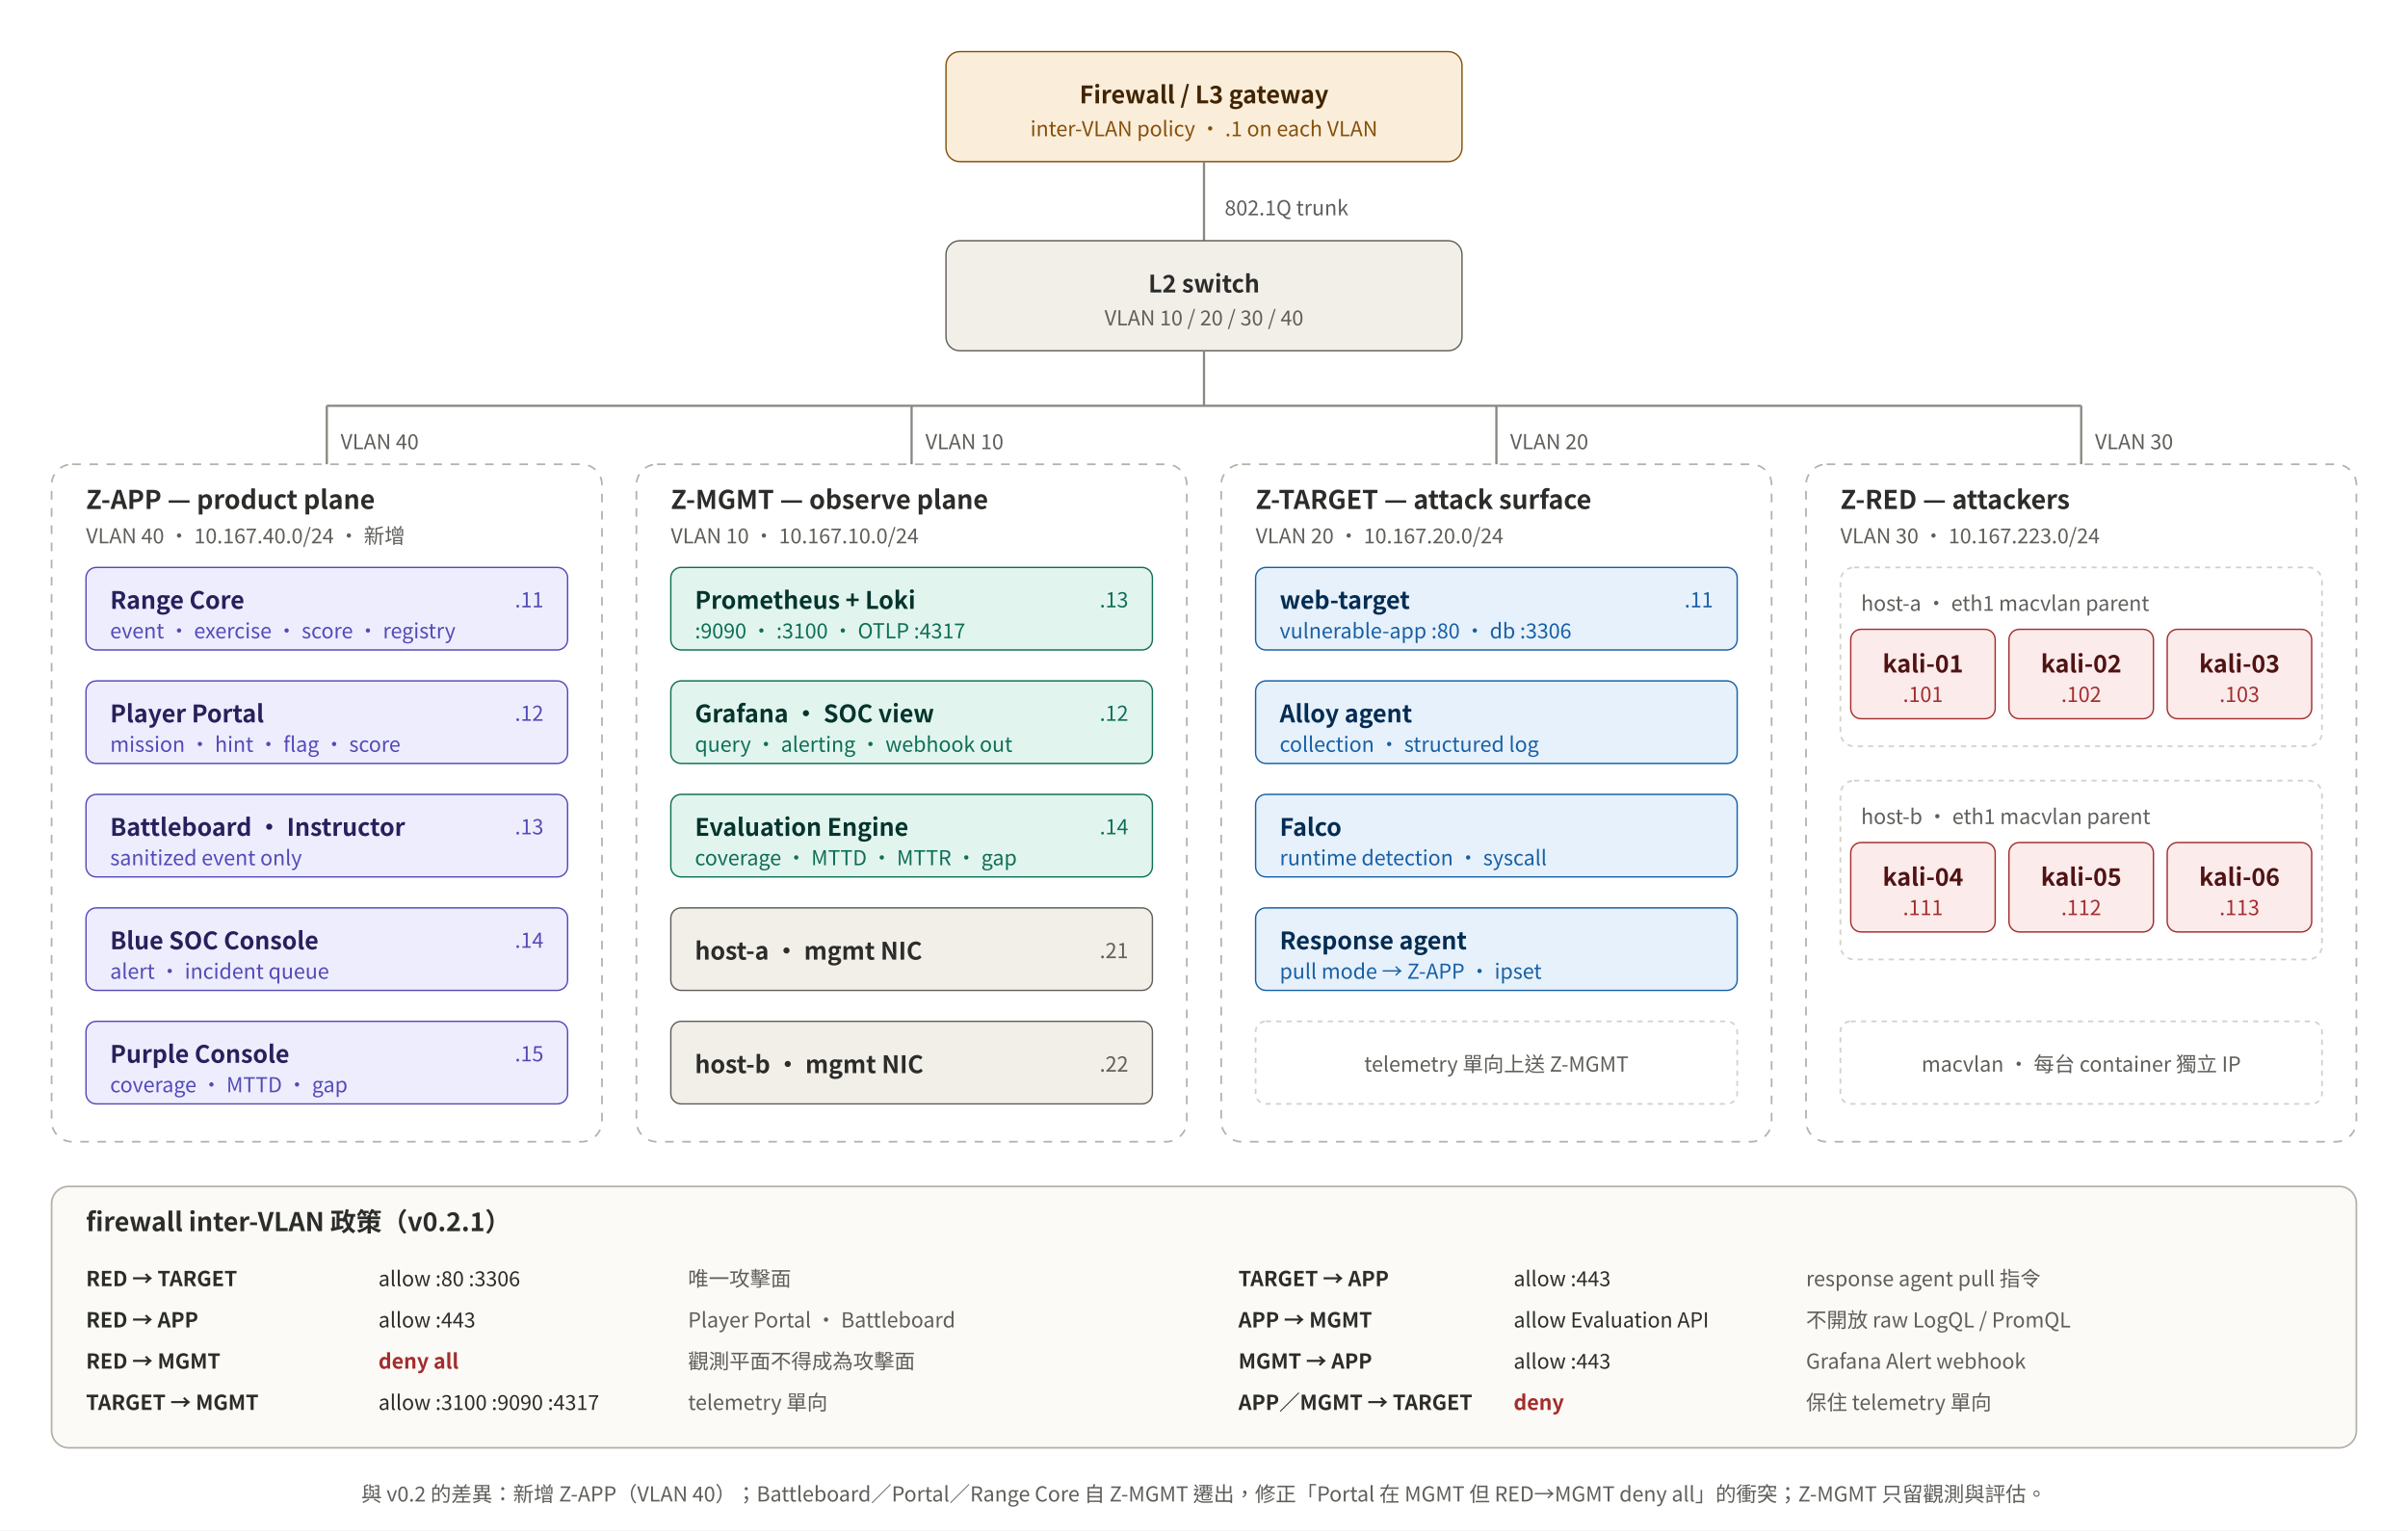
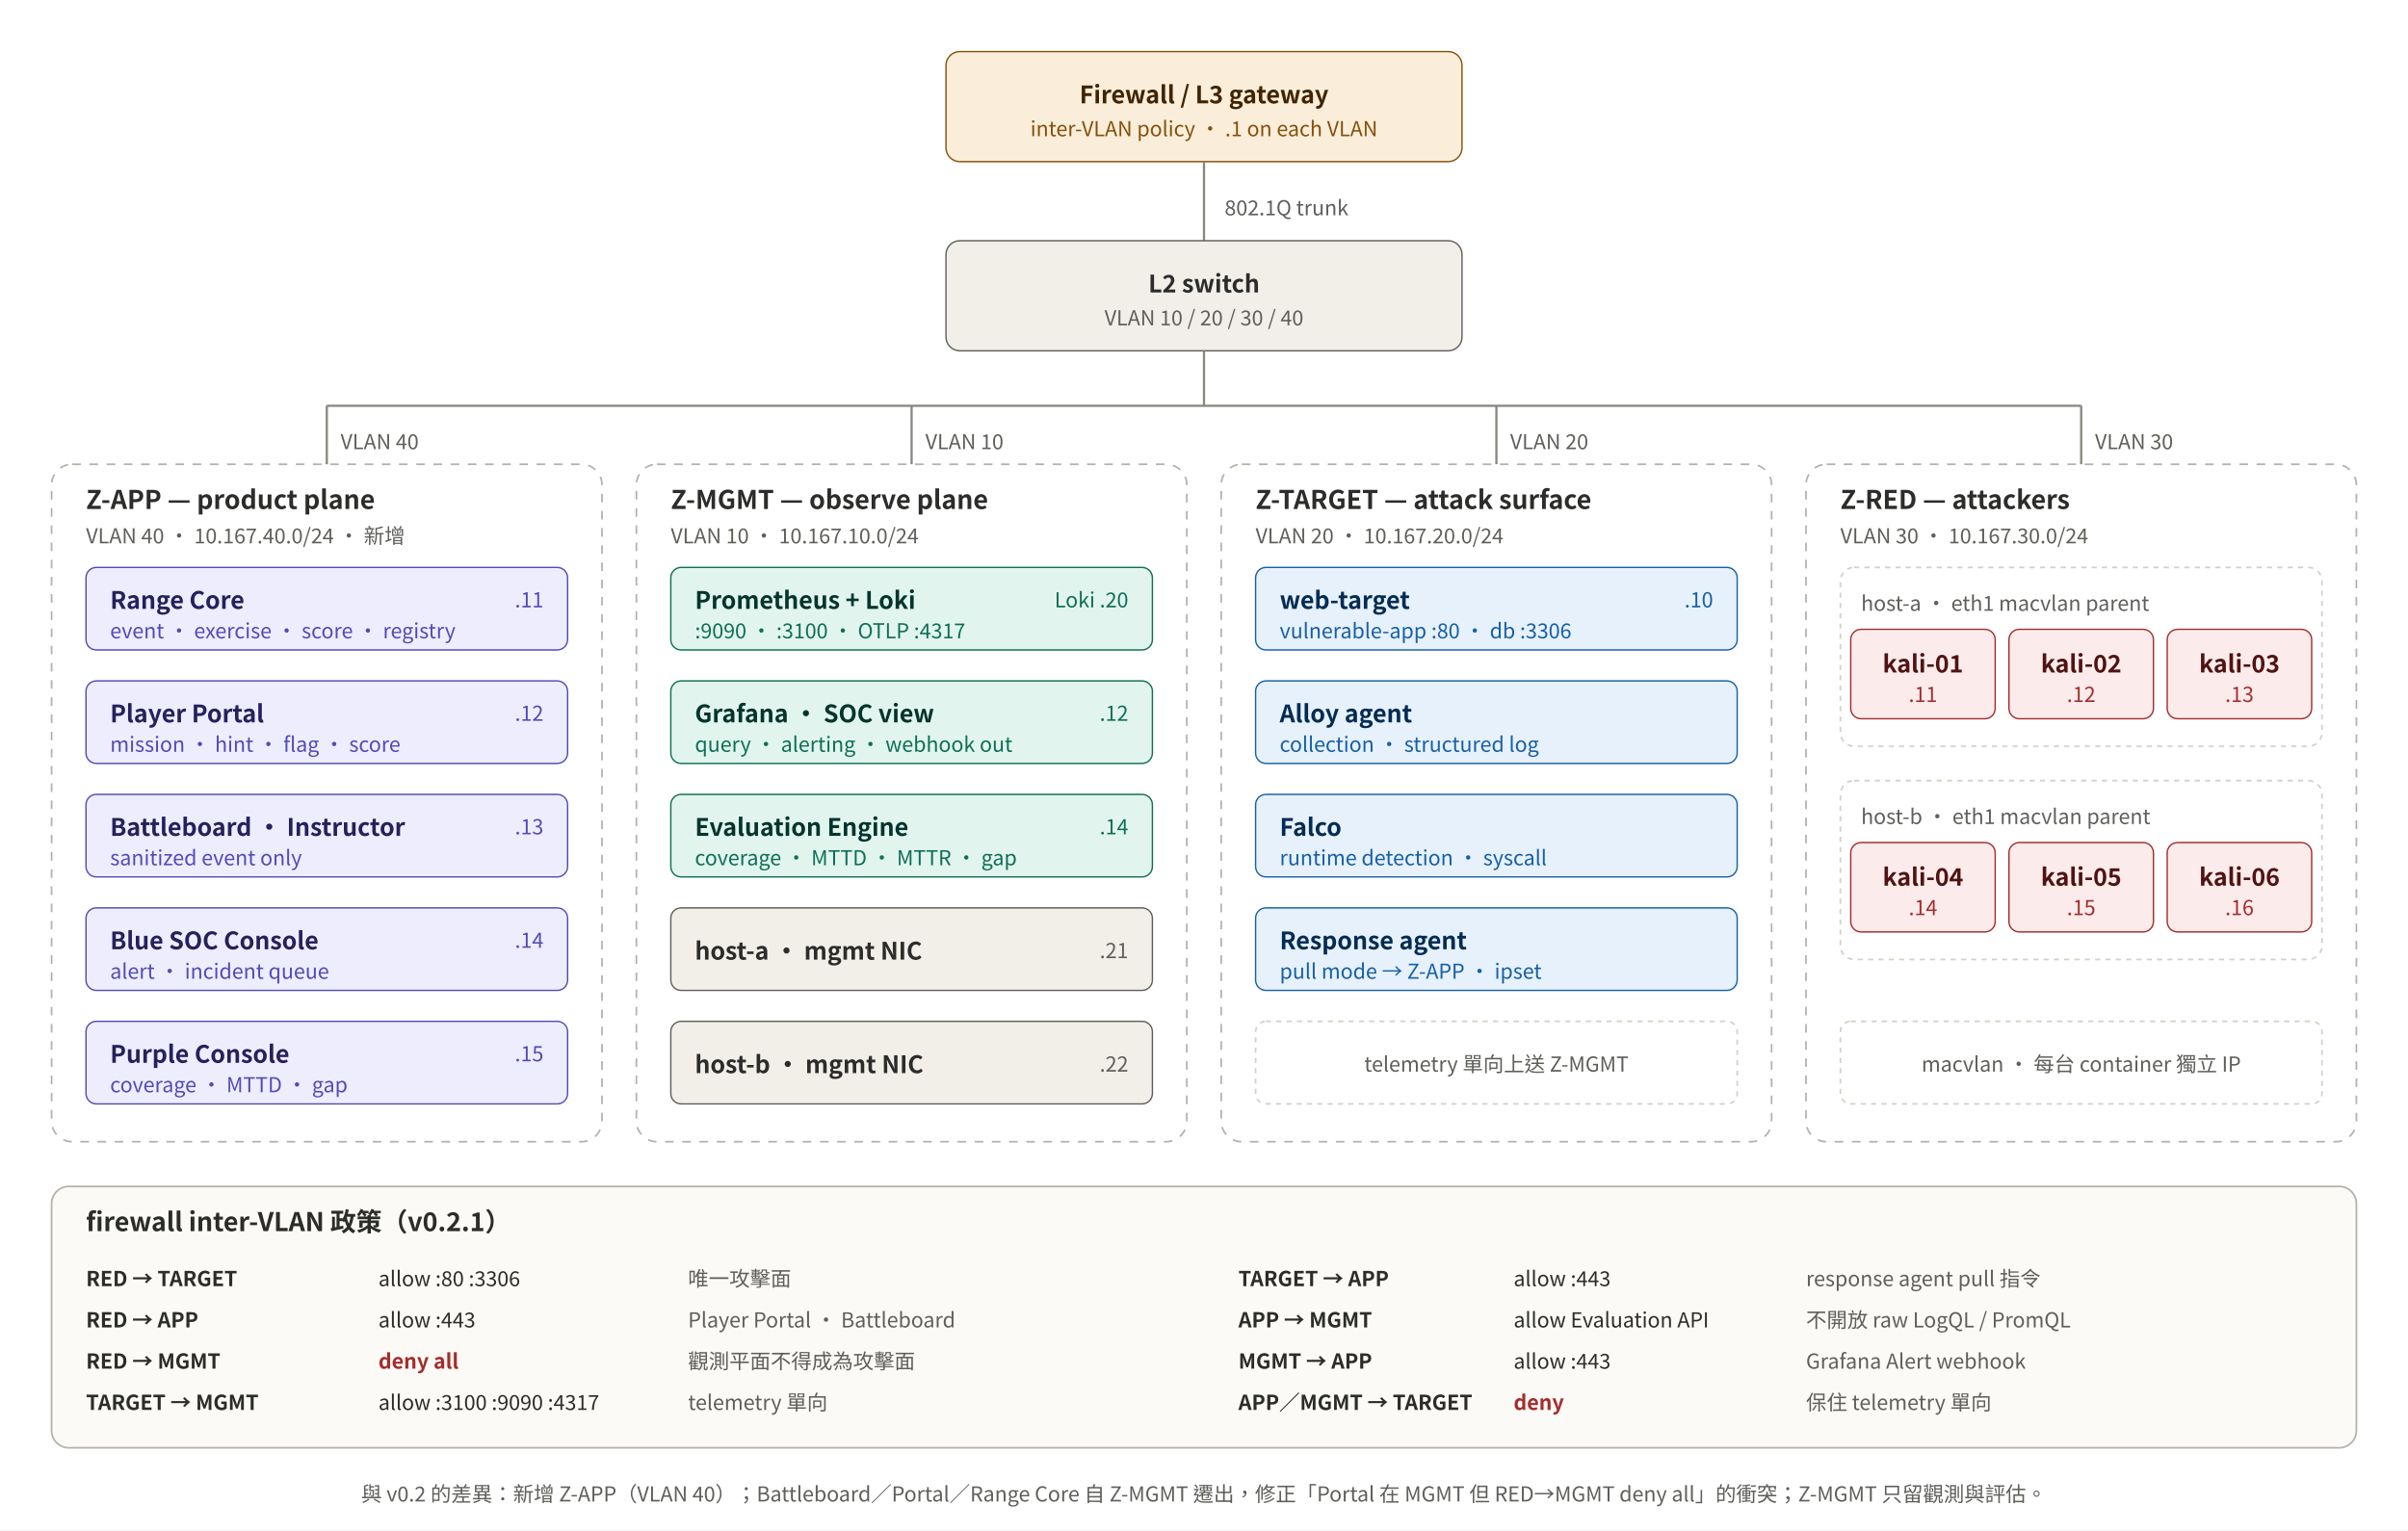
<svg xmlns="http://www.w3.org/2000/svg" width="1400" height="890" viewBox="0 0 1400 890" role="img">
  <style>
  text { font-family: "Noto Sans CJK TC", "PingFang TC", "Microsoft JhengHei", "Helvetica Neue", Arial, sans-serif; }
  .th { font-size: 14px; font-weight: 600; }
  .ts { font-size: 12px; font-weight: 400; }
  .tz { font-size: 15px; font-weight: 600; fill: #2C2C2A; }
  .tzs { font-size: 12px; font-weight: 400; fill: #5F5E5A; }
  .tl { font-size: 12px; font-weight: 400; fill: #5F5E5A; }
  .tp { font-size: 12px; font-weight: 400; fill: #2C2C2A; }
  .tpk { font-size: 12px; font-weight: 600; fill: #2C2C2A; }
  .deny { fill: #A32D2D; font-weight: 600; }
  .zone { fill: none; stroke: #B4B2A9; stroke-width: 1; stroke-dasharray: 5 5; }
  .sub { fill: none; stroke: #D3D1C7; stroke-width: 1; stroke-dasharray: 3 3; }
  .panel { fill: #FBFAF6; stroke: #B4B2A9; stroke-width: 1; }
  .link { stroke: #888780; stroke-width: 1.3; fill: none; }
  .n-purple rect { fill: #EEEDFE; stroke: #534AB7; stroke-width: 0.8; }
  .n-purple .th { fill: #26215C; } .n-purple .ts { fill: #534AB7; }
  .n-teal rect { fill: #E1F5EE; stroke: #0F6E56; stroke-width: 0.8; }
  .n-teal .th { fill: #04342C; } .n-teal .ts { fill: #0F6E56; }
  .n-blue rect { fill: #E6F1FB; stroke: #185FA5; stroke-width: 0.8; }
  .n-blue .th { fill: #042C53; } .n-blue .ts { fill: #185FA5; }
  .n-red rect { fill: #FCEBEB; stroke: #A32D2D; stroke-width: 0.8; }
  .n-red .th { fill: #501313; } .n-red .ts { fill: #A32D2D; }
  .n-amber rect { fill: #FAEEDA; stroke: #854F0B; stroke-width: 0.8; }
  .n-amber .th { fill: #412402; } .n-amber .ts { fill: #854F0B; }
  .n-gray rect { fill: #F1EFE8; stroke: #5F5E5A; stroke-width: 0.8; }
  .n-gray .th { fill: #2C2C2A; } .n-gray .ts { fill: #5F5E5A; }
</style>
  <rect x="0" y="0" width="1400" height="890" fill="#FFFFFF" />
  <g class="n-amber">
    <rect x="550" y="30" width="300" height="64" rx="8" />
    <text class="th" x="700" y="54" text-anchor="middle" dominant-baseline="central">Firewall / L3 gateway</text>
    <text class="ts" x="700" y="74" text-anchor="middle" dominant-baseline="central">inter-VLAN policy · .1 on each VLAN</text>
  </g>
  <line class="link" x1="700" y1="94" x2="700" y2="140" />
  <text class="tl" x="712" y="120" dominant-baseline="central">802.1Q trunk</text>
  <g class="n-gray">
    <rect x="550" y="140" width="300" height="64" rx="8" />
    <text class="th" x="700" y="164" text-anchor="middle" dominant-baseline="central">L2 switch</text>
    <text class="ts" x="700" y="184" text-anchor="middle" dominant-baseline="central">VLAN 10 / 20 / 30 / 40</text>
  </g>
  <line class="link" x1="700" y1="204" x2="700" y2="236" />
  <line class="link" x1="190" y1="236" x2="1210" y2="236" />
  <line class="link" x1="190" y1="236" x2="190" y2="270" />
  <line class="link" x1="530" y1="236" x2="530" y2="270" />
  <line class="link" x1="870" y1="236" x2="870" y2="270" />
  <line class="link" x1="1210" y1="236" x2="1210" y2="270" />
  <text class="tl" x="198" y="256" dominant-baseline="central">VLAN 40</text>
  <text class="tl" x="538" y="256" dominant-baseline="central">VLAN 10</text>
  <text class="tl" x="878" y="256" dominant-baseline="central">VLAN 20</text>
  <text class="tl" x="1218" y="256" dominant-baseline="central">VLAN 30</text>
  <rect class="zone" x="30" y="270" width="320" height="394" rx="12" />
  <text class="tz" x="50" y="296">Z-APP — product plane</text>
  <text class="tzs" x="50" y="316">VLAN 40 · 10.167.40.0/24 · 新增</text>
  <g class="n-purple">
    <rect x="50" y="330" width="280" height="48" rx="6" />
    <text class="th" x="64" y="348" dominant-baseline="central">Range Core</text>
    <text class="ts" x="64" y="366" dominant-baseline="central">event · exercise · score · registry</text>
    <text class="ts" x="316" y="348" text-anchor="end" dominant-baseline="central">.11</text>
  </g>
  <g class="n-purple">
    <rect x="50" y="396" width="280" height="48" rx="6" />
    <text class="th" x="64" y="414" dominant-baseline="central">Player Portal</text>
    <text class="ts" x="64" y="432" dominant-baseline="central">mission · hint · flag · score</text>
    <text class="ts" x="316" y="414" text-anchor="end" dominant-baseline="central">.12</text>
  </g>
  <g class="n-purple">
    <rect x="50" y="462" width="280" height="48" rx="6" />
    <text class="th" x="64" y="480" dominant-baseline="central">Battleboard · Instructor</text>
    <text class="ts" x="64" y="498" dominant-baseline="central">sanitized event only</text>
    <text class="ts" x="316" y="480" text-anchor="end" dominant-baseline="central">.13</text>
  </g>
  <g class="n-purple">
    <rect x="50" y="528" width="280" height="48" rx="6" />
    <text class="th" x="64" y="546" dominant-baseline="central">Blue SOC Console</text>
    <text class="ts" x="64" y="564" dominant-baseline="central">alert · incident queue</text>
    <text class="ts" x="316" y="546" text-anchor="end" dominant-baseline="central">.14</text>
  </g>
  <g class="n-purple">
    <rect x="50" y="594" width="280" height="48" rx="6" />
    <text class="th" x="64" y="612" dominant-baseline="central">Purple Console</text>
    <text class="ts" x="64" y="630" dominant-baseline="central">coverage · MTTD · gap</text>
    <text class="ts" x="316" y="612" text-anchor="end" dominant-baseline="central">.15</text>
  </g>
  <rect class="zone" x="370" y="270" width="320" height="394" rx="12" />
  <text class="tz" x="390" y="296">Z-MGMT — observe plane</text>
  <text class="tzs" x="390" y="316">VLAN 10 · 10.167.10.0/24</text>
  <g class="n-teal">
    <rect x="390" y="330" width="280" height="48" rx="6" />
    <text class="th" x="404" y="348" dominant-baseline="central">Prometheus + Loki</text>
    <text class="ts" x="404" y="366" dominant-baseline="central">:9090 · :3100 · OTLP :4317</text>
-     <text class="ts" x="656" y="348" text-anchor="end" dominant-baseline="central">.13</text>
+     <text class="ts" x="656" y="348" text-anchor="end" dominant-baseline="central">Loki .20</text>
  </g>
  <g class="n-teal">
    <rect x="390" y="396" width="280" height="48" rx="6" />
    <text class="th" x="404" y="414" dominant-baseline="central">Grafana · SOC view</text>
    <text class="ts" x="404" y="432" dominant-baseline="central">query · alerting · webhook out</text>
    <text class="ts" x="656" y="414" text-anchor="end" dominant-baseline="central">.12</text>
  </g>
  <g class="n-teal">
    <rect x="390" y="462" width="280" height="48" rx="6" />
    <text class="th" x="404" y="480" dominant-baseline="central">Evaluation Engine</text>
    <text class="ts" x="404" y="498" dominant-baseline="central">coverage · MTTD · MTTR · gap</text>
    <text class="ts" x="656" y="480" text-anchor="end" dominant-baseline="central">.14</text>
  </g>
  <g class="n-gray">
    <rect x="390" y="528" width="280" height="48" rx="6" />
    <text class="th" x="404" y="552" dominant-baseline="central">host-a · mgmt NIC</text>
    <text class="ts" x="656" y="552" text-anchor="end" dominant-baseline="central">.21</text>
  </g>
  <g class="n-gray">
    <rect x="390" y="594" width="280" height="48" rx="6" />
    <text class="th" x="404" y="618" dominant-baseline="central">host-b · mgmt NIC</text>
    <text class="ts" x="656" y="618" text-anchor="end" dominant-baseline="central">.22</text>
  </g>
  <rect class="zone" x="710" y="270" width="320" height="394" rx="12" />
  <text class="tz" x="730" y="296">Z-TARGET — attack surface</text>
  <text class="tzs" x="730" y="316">VLAN 20 · 10.167.20.0/24</text>
  <g class="n-blue">
    <rect x="730" y="330" width="280" height="48" rx="6" />
    <text class="th" x="744" y="348" dominant-baseline="central">web-target</text>
    <text class="ts" x="744" y="366" dominant-baseline="central">vulnerable-app :80 · db :3306</text>
-     <text class="ts" x="996" y="348" text-anchor="end" dominant-baseline="central">.11</text>
+     <text class="ts" x="996" y="348" text-anchor="end" dominant-baseline="central">.10</text>
  </g>
  <g class="n-blue">
    <rect x="730" y="396" width="280" height="48" rx="6" />
    <text class="th" x="744" y="414" dominant-baseline="central">Alloy agent</text>
    <text class="ts" x="744" y="432" dominant-baseline="central">collection · structured log</text>
  </g>
  <g class="n-blue">
    <rect x="730" y="462" width="280" height="48" rx="6" />
    <text class="th" x="744" y="480" dominant-baseline="central">Falco</text>
    <text class="ts" x="744" y="498" dominant-baseline="central">runtime detection · syscall</text>
  </g>
  <g class="n-blue">
    <rect x="730" y="528" width="280" height="48" rx="6" />
    <text class="th" x="744" y="546" dominant-baseline="central">Response agent</text>
    <text class="ts" x="744" y="564" dominant-baseline="central">pull mode → Z-APP · ipset</text>
  </g>
  <rect class="sub" x="730" y="594" width="280" height="48" rx="6" />
  <text class="tl" x="870" y="618" text-anchor="middle" dominant-baseline="central">telemetry 單向上送 Z-MGMT</text>
  <rect class="zone" x="1050" y="270" width="320" height="394" rx="12" />
  <text class="tz" x="1070" y="296">Z-RED — attackers</text>
-   <text class="tzs" x="1070" y="316">VLAN 30 · 10.167.223.0/24</text>
+   <text class="tzs" x="1070" y="316">VLAN 30 · 10.167.30.0/24</text>
  <rect class="sub" x="1070" y="330" width="280" height="104" rx="8" />
  <text class="tl" x="1082" y="350" dominant-baseline="central">host-a · eth1 macvlan parent</text>
  <g class="n-red">
    <rect x="1076" y="366" width="84" height="52" rx="6" />
    <text class="th" x="1118" y="385" text-anchor="middle" dominant-baseline="central">kali-01</text>
-     <text class="ts" x="1118" y="403" text-anchor="middle" dominant-baseline="central">.101</text>
+     <text class="ts" x="1118" y="403" text-anchor="middle" dominant-baseline="central">.11</text>
  </g>
  <g class="n-red">
    <rect x="1168" y="366" width="84" height="52" rx="6" />
    <text class="th" x="1210" y="385" text-anchor="middle" dominant-baseline="central">kali-02</text>
-     <text class="ts" x="1210" y="403" text-anchor="middle" dominant-baseline="central">.102</text>
+     <text class="ts" x="1210" y="403" text-anchor="middle" dominant-baseline="central">.12</text>
  </g>
  <g class="n-red">
    <rect x="1260" y="366" width="84" height="52" rx="6" />
    <text class="th" x="1302" y="385" text-anchor="middle" dominant-baseline="central">kali-03</text>
-     <text class="ts" x="1302" y="403" text-anchor="middle" dominant-baseline="central">.103</text>
+     <text class="ts" x="1302" y="403" text-anchor="middle" dominant-baseline="central">.13</text>
  </g>
  <rect class="sub" x="1070" y="454" width="280" height="104" rx="8" />
  <text class="tl" x="1082" y="474" dominant-baseline="central">host-b · eth1 macvlan parent</text>
  <g class="n-red">
    <rect x="1076" y="490" width="84" height="52" rx="6" />
    <text class="th" x="1118" y="509" text-anchor="middle" dominant-baseline="central">kali-04</text>
-     <text class="ts" x="1118" y="527" text-anchor="middle" dominant-baseline="central">.111</text>
+     <text class="ts" x="1118" y="527" text-anchor="middle" dominant-baseline="central">.14</text>
  </g>
  <g class="n-red">
    <rect x="1168" y="490" width="84" height="52" rx="6" />
    <text class="th" x="1210" y="509" text-anchor="middle" dominant-baseline="central">kali-05</text>
-     <text class="ts" x="1210" y="527" text-anchor="middle" dominant-baseline="central">.112</text>
+     <text class="ts" x="1210" y="527" text-anchor="middle" dominant-baseline="central">.15</text>
  </g>
  <g class="n-red">
    <rect x="1260" y="490" width="84" height="52" rx="6" />
    <text class="th" x="1302" y="509" text-anchor="middle" dominant-baseline="central">kali-06</text>
-     <text class="ts" x="1302" y="527" text-anchor="middle" dominant-baseline="central">.113</text>
+     <text class="ts" x="1302" y="527" text-anchor="middle" dominant-baseline="central">.16</text>
  </g>
  <rect class="sub" x="1070" y="594" width="280" height="48" rx="6" />
  <text class="tl" x="1210" y="618" text-anchor="middle" dominant-baseline="central">macvlan · 每台 container 獨立 IP</text>
  <rect class="panel" x="30" y="690" width="1340" height="152" rx="10" />
  <text class="tz" x="50" y="716">firewall inter-VLAN 政策（v0.2.1）</text>
  <text class="tpk" x="50" y="748">RED → TARGET</text>
  <text class="tp" x="220" y="748">allow :80 :3306</text>
  <text class="tl" x="400" y="748">唯一攻擊面</text>
  <text class="tpk" x="50" y="772">RED → APP</text>
  <text class="tp" x="220" y="772">allow :443</text>
  <text class="tl" x="400" y="772">Player Portal · Battleboard</text>
  <text class="tpk" x="50" y="796">RED → MGMT</text>
  <text class="tp deny" x="220" y="796">deny all</text>
  <text class="tl" x="400" y="796">觀測平面不得成為攻擊面</text>
  <text class="tpk" x="50" y="820">TARGET → MGMT</text>
  <text class="tp" x="220" y="820">allow :3100 :9090 :4317</text>
  <text class="tl" x="400" y="820">telemetry 單向</text>
  <text class="tpk" x="720" y="748">TARGET → APP</text>
  <text class="tp" x="880" y="748">allow :443</text>
  <text class="tl" x="1050" y="748">response agent pull 指令</text>
  <text class="tpk" x="720" y="772">APP → MGMT</text>
  <text class="tp" x="880" y="772">allow Evaluation API</text>
  <text class="tl" x="1050" y="772">不開放 raw LogQL / PromQL</text>
  <text class="tpk" x="720" y="796">MGMT → APP</text>
  <text class="tp" x="880" y="796">allow :443</text>
  <text class="tl" x="1050" y="796">Grafana Alert webhook</text>
  <text class="tpk" x="720" y="820">APP／MGMT → TARGET</text>
  <text class="tp deny" x="880" y="820">deny</text>
  <text class="tl" x="1050" y="820">保住 telemetry 單向</text>
  <text class="tl" x="700" y="868" text-anchor="middle" dominant-baseline="central">與 v0.2 的差異：新增 Z-APP（VLAN 40）；Battleboard／Portal／Range Core 自 Z-MGMT 遷出，修正「Portal 在 MGMT 但 RED→MGMT deny all」的衝突；Z-MGMT 只留觀測與評估。</text>
</svg>
